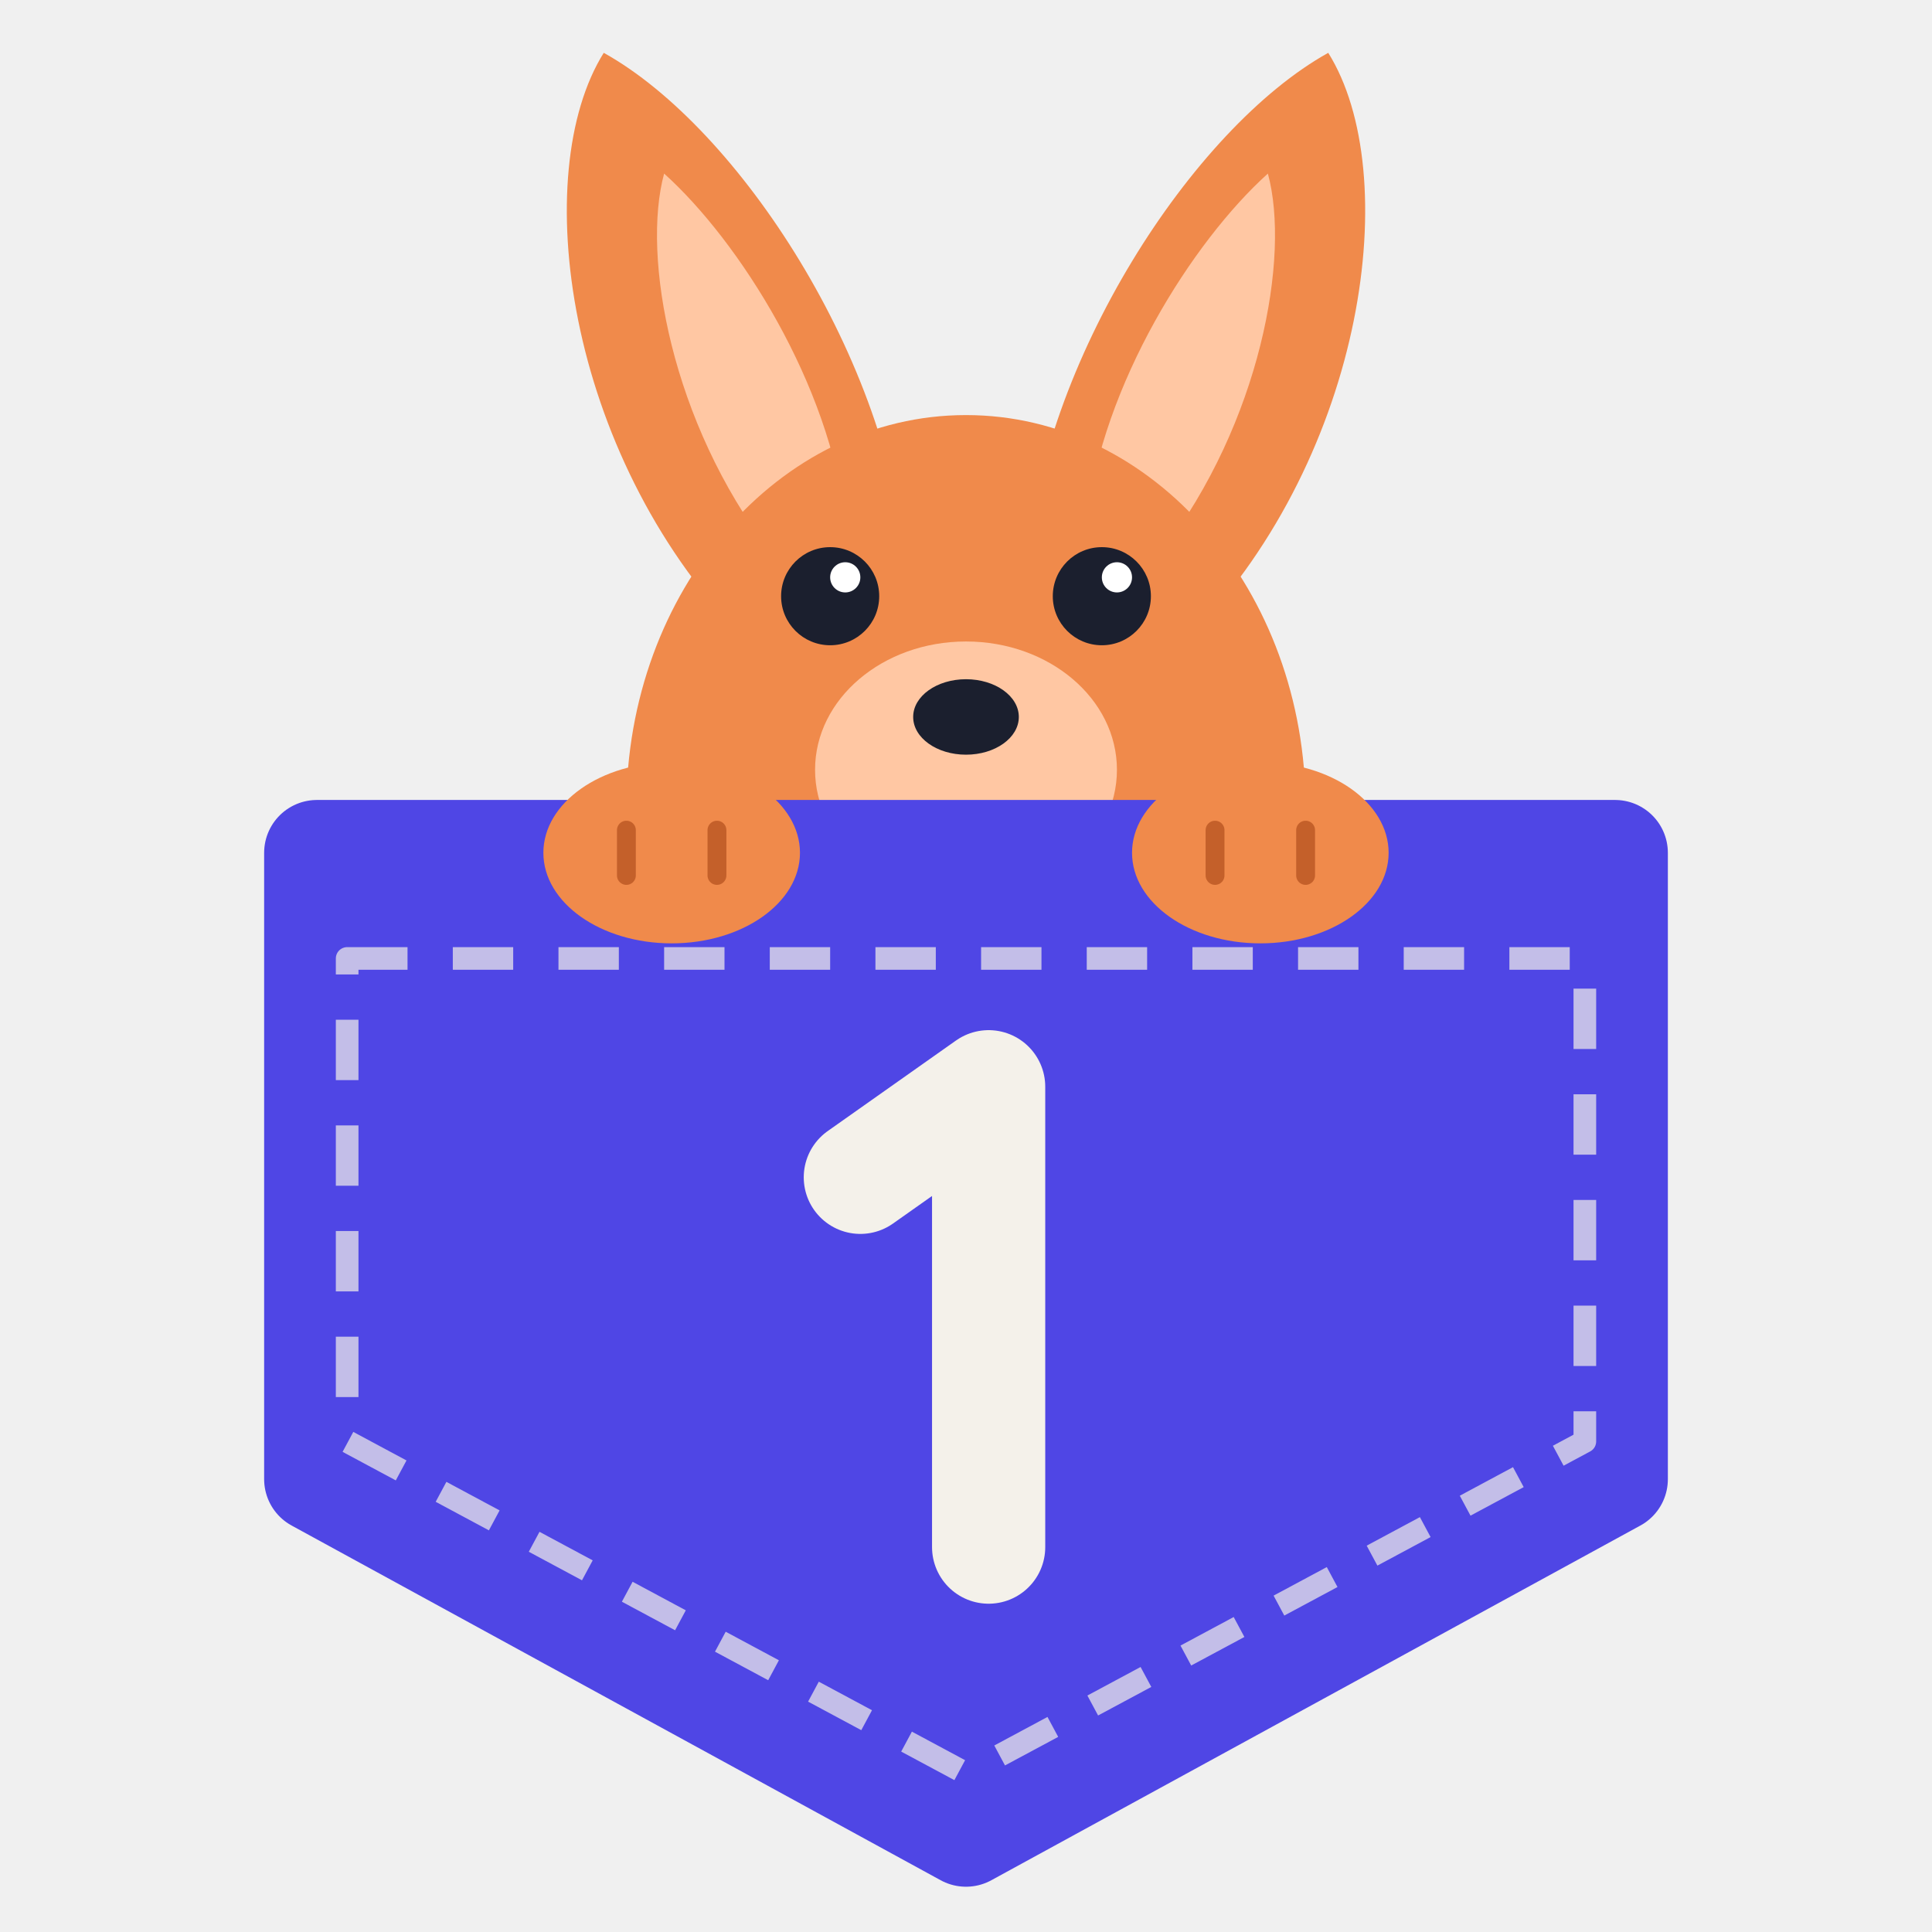
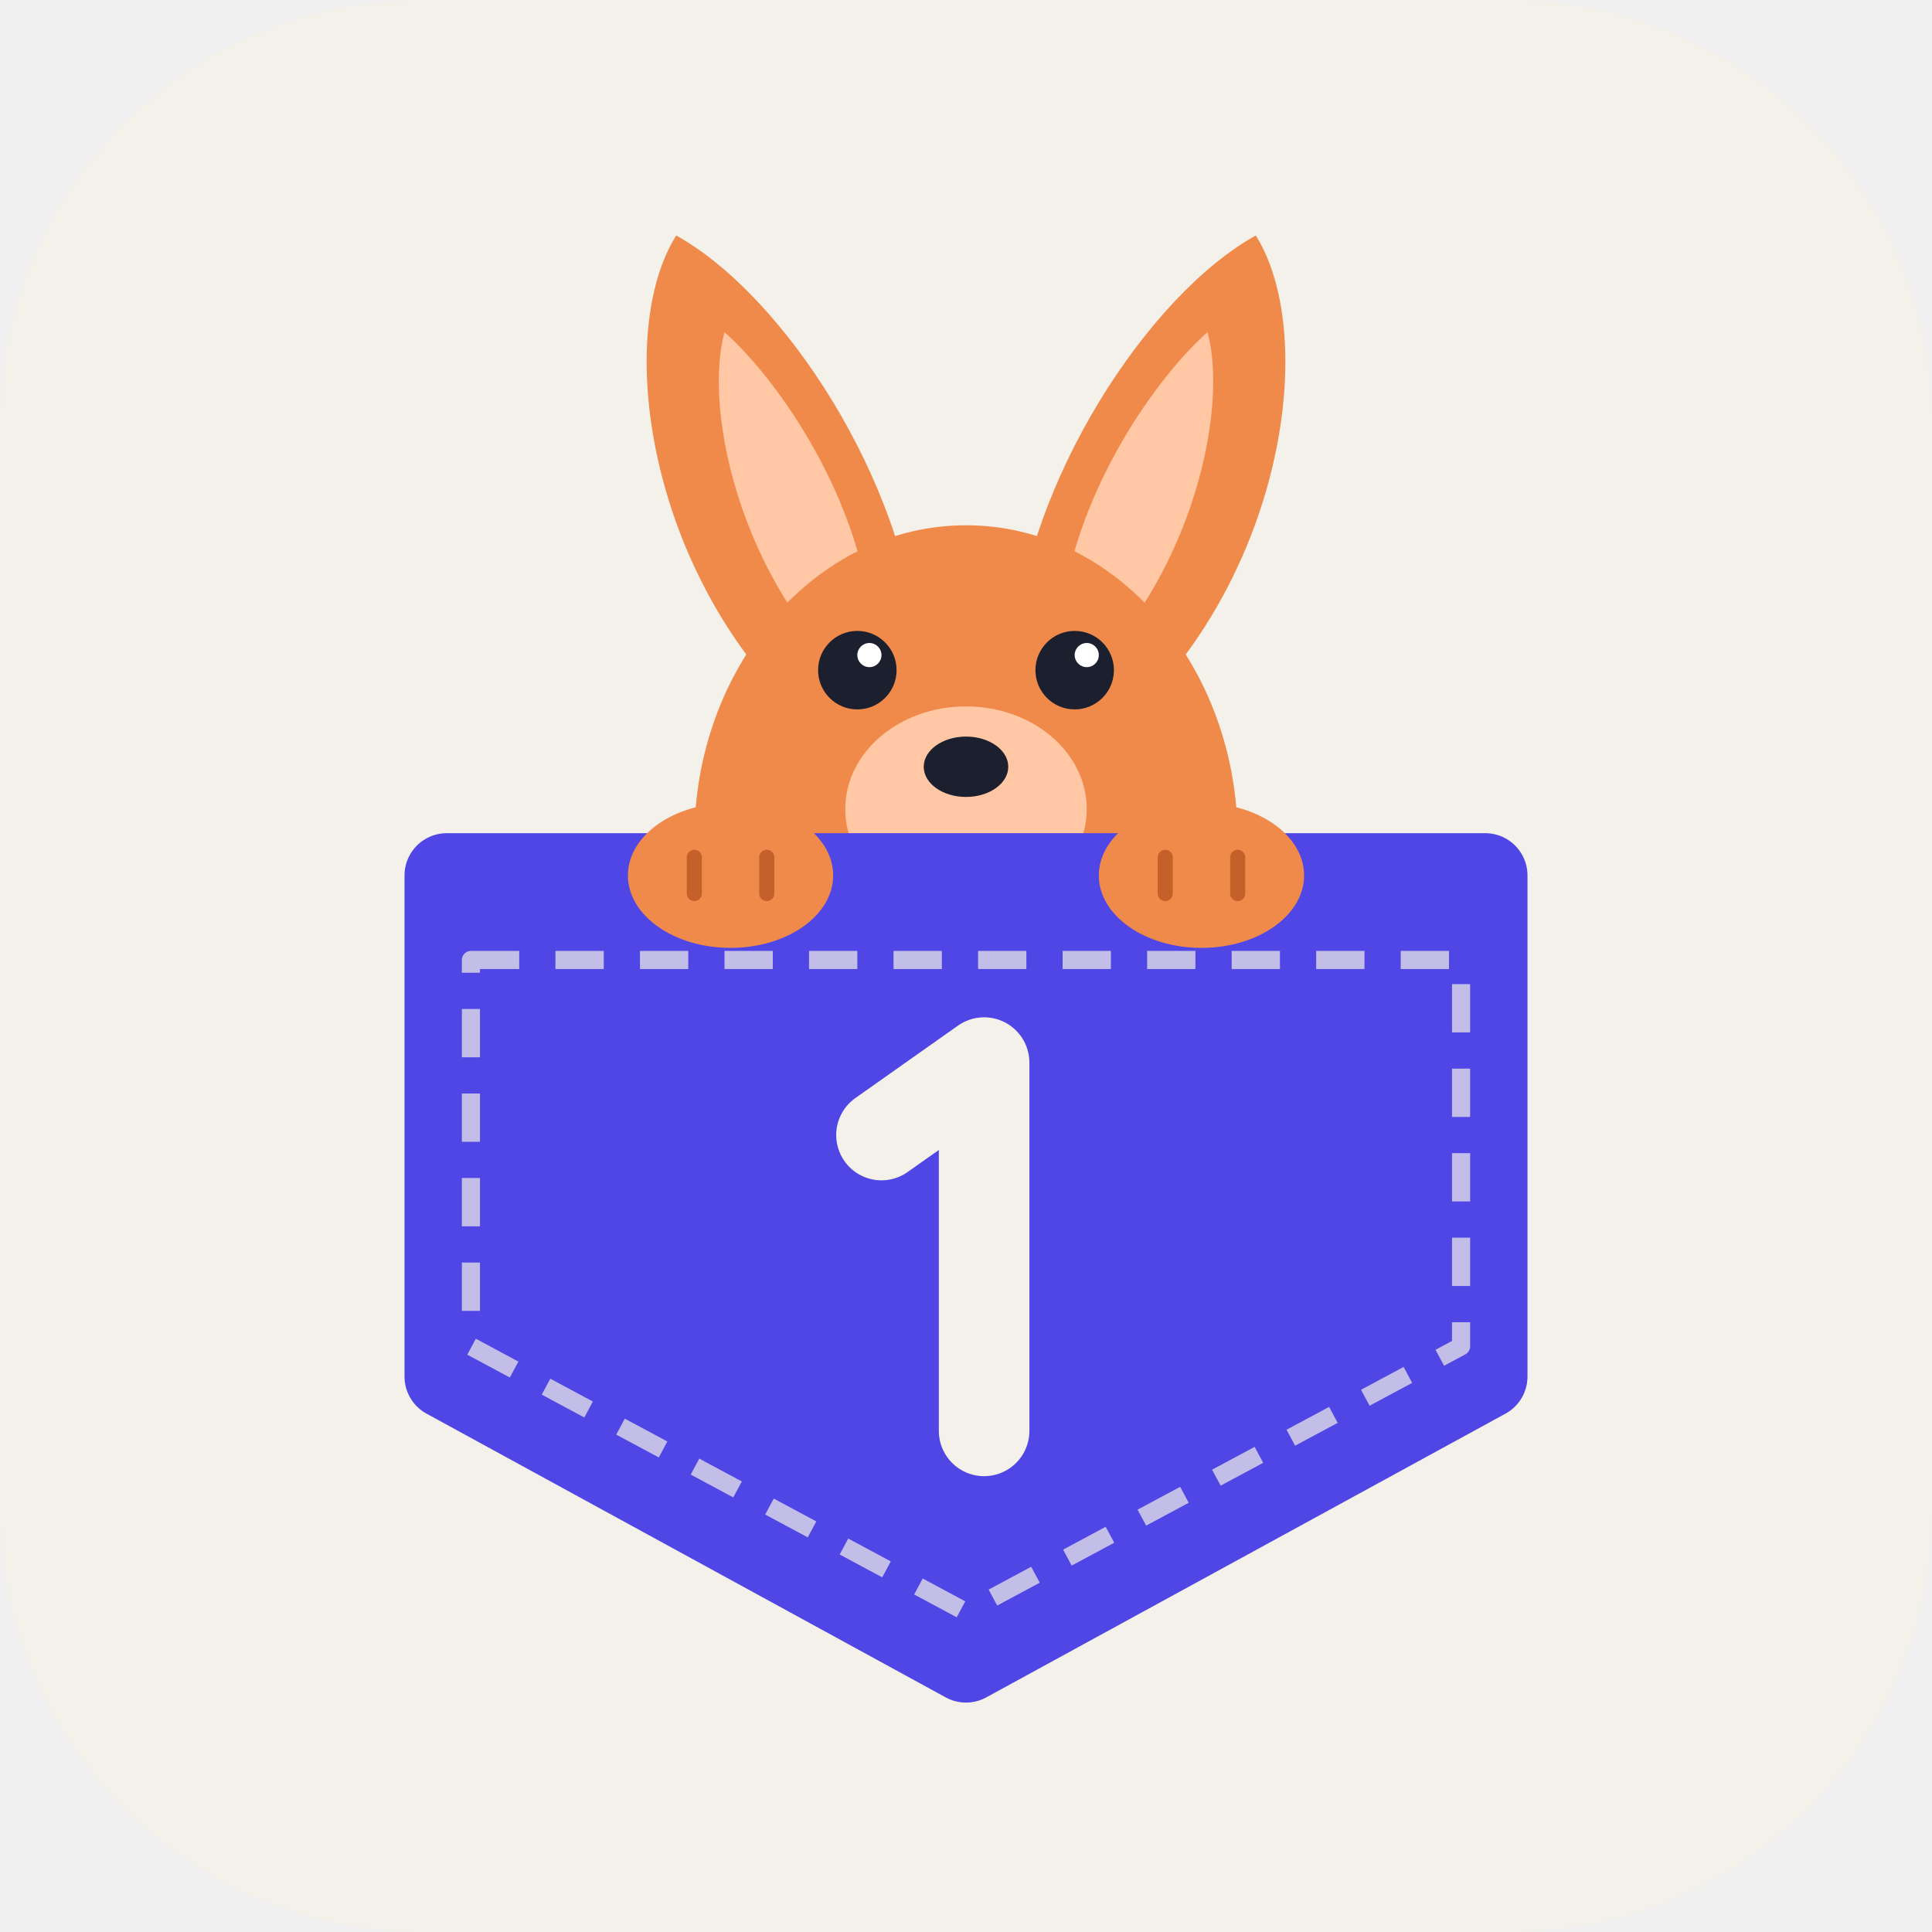
<svg xmlns="http://www.w3.org/2000/svg" viewBox="0 0 512 512" width="512" height="512">
-   <g id="joey">
-     <path d="M196 168 C150 120 140 46 160 14 C196 34 236 96 240 150 Z" fill="#f08a4b" />
-     <path d="M316 168 C362 120 372 46 352 14 C316 34 276 96 272 150 Z" fill="#f08a4b" />
-     <path d="M204 146 C178 112 170 68 176 46 C196 64 220 102 224 138 Z" fill="#ffc7a3" />
-     <path d="M308 146 C334 112 342 68 336 46 C316 64 292 102 288 138 Z" fill="#ffc7a3" />
-     <ellipse cx="256" cy="214" rx="90" ry="104" fill="#f08a4b" />
-     <ellipse cx="256" cy="204" rx="40" ry="34" fill="#ffc7a3" />
-     <circle cx="220" cy="158" r="13" fill="#1b1f2e" />
-     <circle cx="292" cy="158" r="13" fill="#1b1f2e" />
-     <circle cx="224" cy="153" r="4" fill="#fff" />
-     <circle cx="296" cy="153" r="4" fill="#fff" />
-     <ellipse cx="256" cy="190" rx="14" ry="10" fill="#1b1f2e" />
+   <rect width="512" height="512" rx="112" fill="#f4f1ea" />
+   <g transform="translate(51.2 51.2) scale(0.8)">
+     <g id="joey">
+       <path d="M196 168 C150 120 140 46 160 14 C196 34 236 96 240 150 Z" fill="#f08a4b" />
+       <path d="M316 168 C362 120 372 46 352 14 C316 34 276 96 272 150 Z" fill="#f08a4b" />
+       <path d="M204 146 C178 112 170 68 176 46 C196 64 220 102 224 138 Z" fill="#ffc7a3" />
+       <path d="M308 146 C334 112 342 68 336 46 C316 64 292 102 288 138 Z" fill="#ffc7a3" />
+       <ellipse cx="256" cy="214" rx="90" ry="104" fill="#f08a4b" />
+       <ellipse cx="256" cy="204" rx="40" ry="34" fill="#ffc7a3" />
+       <circle cx="220" cy="158" r="13" fill="#1b1f2e" />
+       <circle cx="292" cy="158" r="13" fill="#1b1f2e" />
+       <circle cx="224" cy="153" r="4" fill="#fff" />
+       <circle cx="296" cy="153" r="4" fill="#fff" />
+       <ellipse cx="256" cy="190" rx="14" ry="10" fill="#1b1f2e" />
+     </g>
+     <path id="pocket" d="M84 226 H428 V392 L256 486 L84 392 Z" fill="#4f46e5" stroke="#4f46e5" stroke-width="28" stroke-linejoin="round" />
+     <path id="stitch" d="M92 254 H420 V382 L256 470 L92 382 Z" fill="none" stroke="#f4f1ea" stroke-opacity="0.7" stroke-width="6" stroke-dasharray="16 12" stroke-linejoin="round" />
+     <path id="one" d="M228 312 L262 288 V410" fill="none" stroke="#f4f1ea" stroke-width="30" stroke-linecap="round" stroke-linejoin="round" />
+     <ellipse cx="178" cy="226" rx="34" ry="24" fill="#f08a4b" />
+     <ellipse cx="334" cy="226" rx="34" ry="24" fill="#f08a4b" />
+     <path d="M166 220 v12 M190 220 v12 M322 220 v12 M346 220 v12" stroke="#c4602a" stroke-width="5" stroke-linecap="round" />
  </g>
-   <path id="pocket" d="M84 226 H428 V392 L256 486 L84 392 Z" fill="#4f46e5" stroke="#4f46e5" stroke-width="28" stroke-linejoin="round" />
-   <path id="stitch" d="M92 254 H420 V382 L256 470 L92 382 Z" fill="none" stroke="#f4f1ea" stroke-opacity="0.7" stroke-width="6" stroke-dasharray="16 12" stroke-linejoin="round" />
-   <path id="one" d="M228 312 L262 288 V410" fill="none" stroke="#f4f1ea" stroke-width="30" stroke-linecap="round" stroke-linejoin="round" />
-   <ellipse cx="178" cy="226" rx="34" ry="24" fill="#f08a4b" />
-   <ellipse cx="334" cy="226" rx="34" ry="24" fill="#f08a4b" />
-   <path d="M166 220 v12 M190 220 v12 M322 220 v12 M346 220 v12" stroke="#c4602a" stroke-width="5" stroke-linecap="round" />
</svg>
